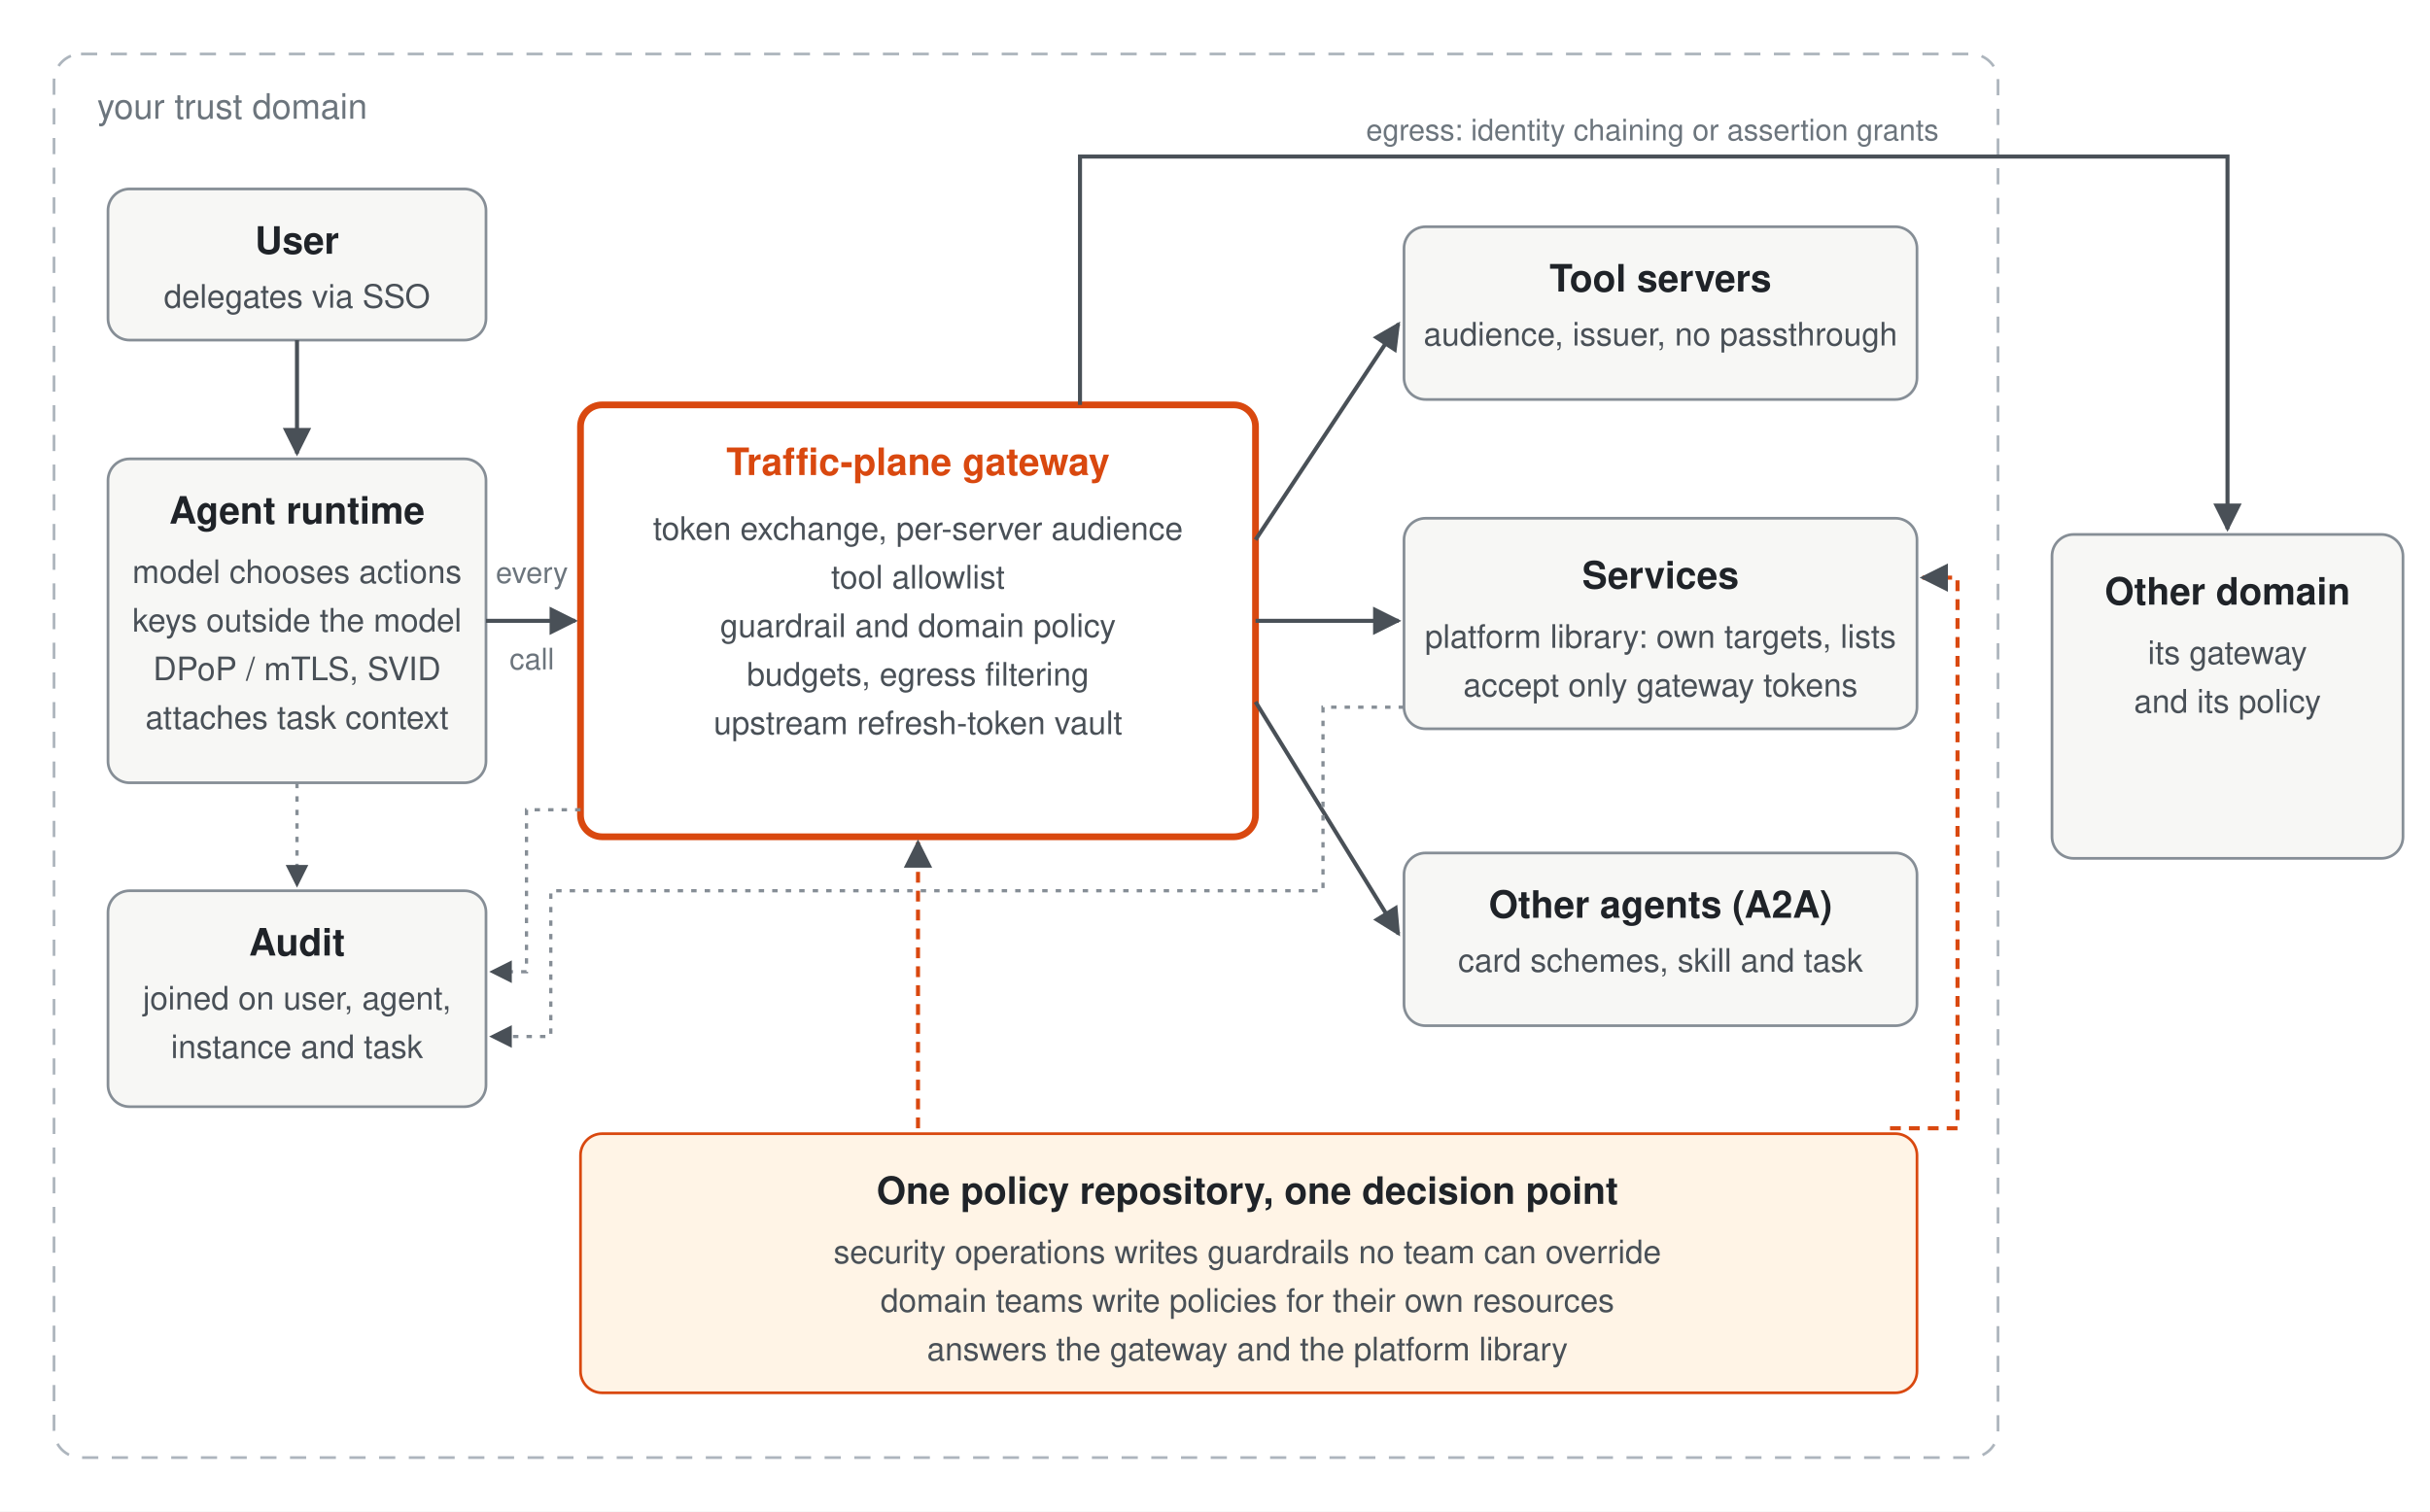
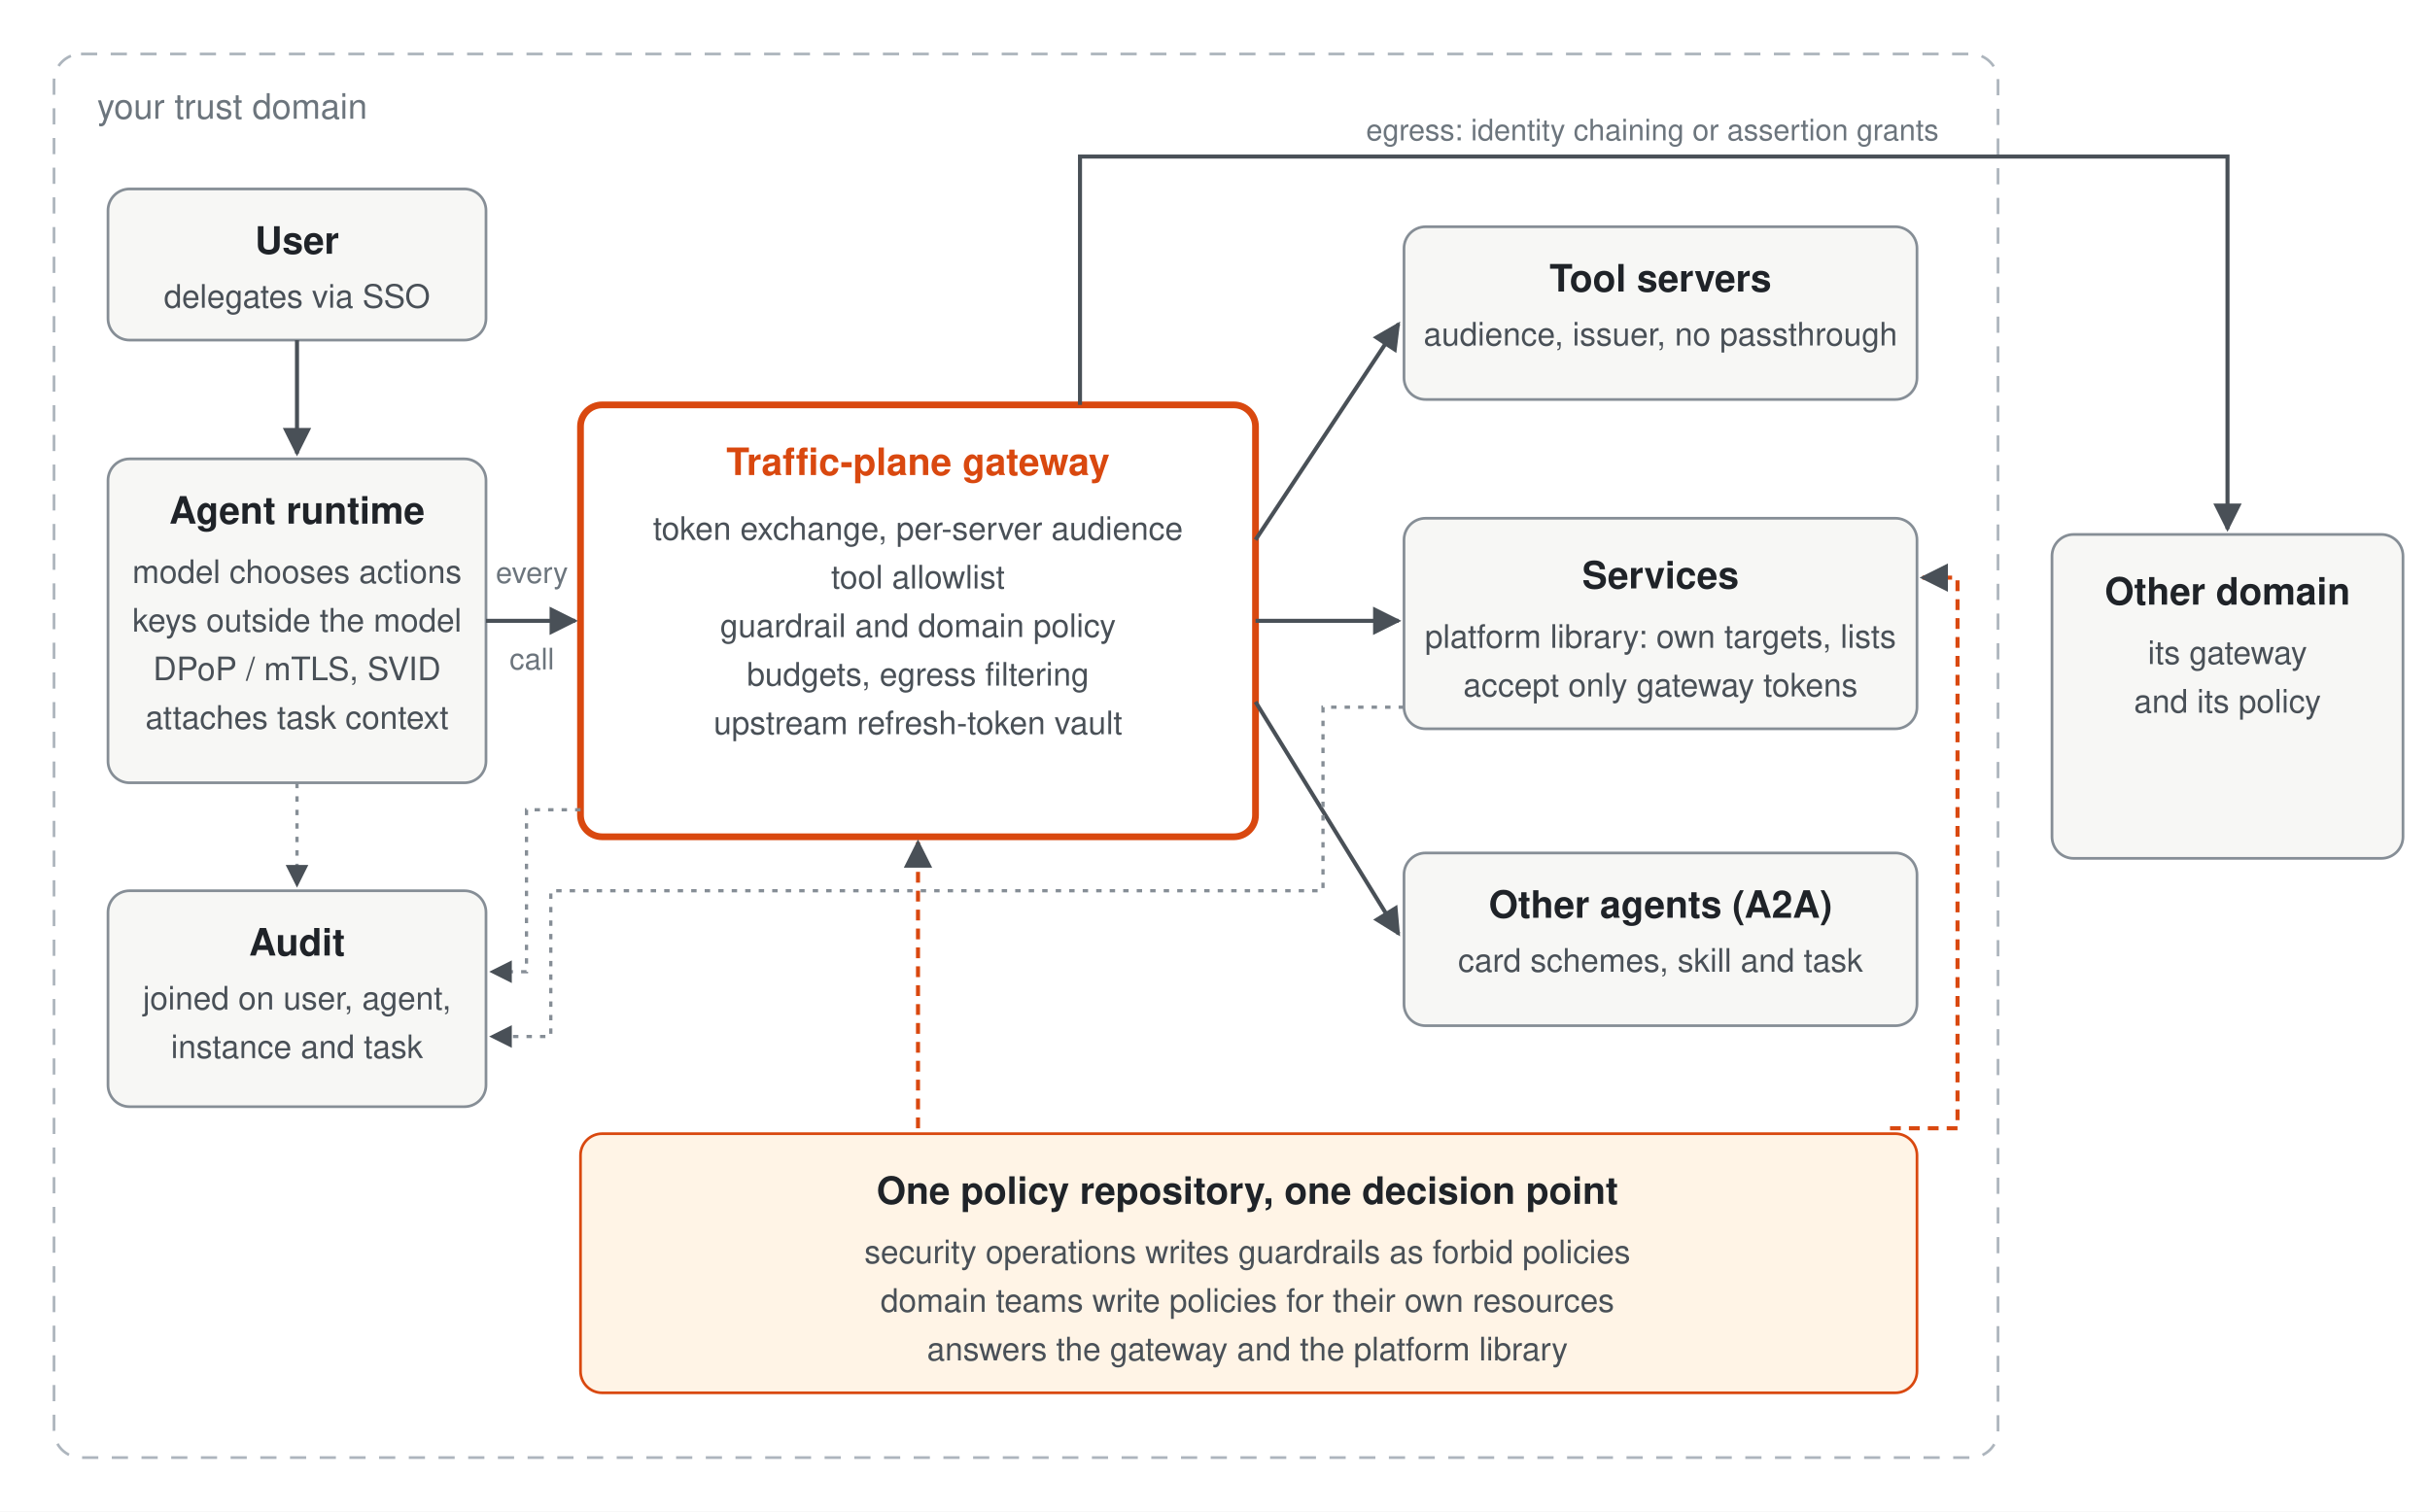
<svg xmlns="http://www.w3.org/2000/svg" viewBox="0 0 900 560" role="img" aria-label="Enforcement architecture: runtime, traffic-plane gateway, tool servers, services and agents evaluating one policy engine">
  <rect width="900" height="560" fill="#ffffff" />
  <defs>
    <marker id="a" viewBox="0 0 10 10" refX="9" refY="5" markerWidth="7" markerHeight="7" orient="auto">
      <path d="M0,0 L10,5 L0,10 z" fill="#495057" />
    </marker>
  </defs>
  <g font-family="-apple-system, Segoe UI, Helvetica, Arial, sans-serif" font-size="14" fill="#1f2328">
    <rect x="20" y="20" width="720" height="520" rx="10" fill="none" stroke="#adb5bd" stroke-dasharray="6 5" />
    <text x="36" y="44" font-size="13" fill="#6c757d">your trust domain</text>
    <rect x="40" y="70" width="140" height="56" rx="8" fill="#f7f7f5" stroke="#868e96" />
    <text x="110" y="94" text-anchor="middle" font-weight="700">User</text>
    <text x="110" y="114" text-anchor="middle" font-size="12" fill="#495057">delegates via SSO</text>
    <rect x="40" y="170" width="140" height="120" rx="8" fill="#f7f7f5" stroke="#868e96" />
    <text x="110" y="194" text-anchor="middle" font-weight="700">Agent runtime</text>
    <text x="110" y="216" text-anchor="middle" font-size="12" fill="#495057">model chooses actions</text>
    <text x="110" y="234" text-anchor="middle" font-size="12" fill="#495057">keys outside the model</text>
    <text x="110" y="252" text-anchor="middle" font-size="12" fill="#495057">DPoP / mTLS, SVID</text>
    <text x="110" y="270" text-anchor="middle" font-size="12" fill="#495057">attaches task context</text>
    <line x1="110" y1="126" x2="110" y2="168" stroke="#495057" stroke-width="1.5" marker-end="url(#a)" />
    <rect x="215" y="150" width="250" height="160" rx="8" fill="#ffffff" stroke="#d9480f" stroke-width="2.5" />
    <text x="340" y="176" text-anchor="middle" font-weight="700" fill="#d9480f">Traffic-plane gateway</text>
    <text x="340" y="200" text-anchor="middle" font-size="12" fill="#495057">token exchange, per-server audience</text>
    <text x="340" y="218" text-anchor="middle" font-size="12" fill="#495057">tool allowlist</text>
    <text x="340" y="236" text-anchor="middle" font-size="12" fill="#495057">guardrail and domain policy</text>
    <text x="340" y="254" text-anchor="middle" font-size="12" fill="#495057">budgets, egress filtering</text>
    <text x="340" y="272" text-anchor="middle" font-size="12" fill="#495057">upstream refresh-token vault</text>
    <line x1="180" y1="230" x2="213" y2="230" stroke="#495057" stroke-width="1.5" marker-end="url(#a)" />
    <text x="197" y="216" text-anchor="middle" font-size="11" fill="#6c757d">every</text>
    <text x="197" y="248" text-anchor="middle" font-size="11" fill="#6c757d">call</text>
    <rect x="520" y="84" width="190" height="64" rx="8" fill="#f7f7f5" stroke="#868e96" />
    <text x="615" y="108" text-anchor="middle" font-weight="700">Tool servers</text>
    <text x="615" y="128" text-anchor="middle" font-size="12" fill="#495057">audience, issuer, no passthrough</text>
    <rect x="520" y="192" width="190" height="78" rx="8" fill="#f7f7f5" stroke="#868e96" />
    <text x="615" y="218" text-anchor="middle" font-weight="700">Services</text>
    <text x="615" y="240" text-anchor="middle" font-size="12" fill="#495057">platform library: own targets, lists</text>
    <text x="615" y="258" text-anchor="middle" font-size="12" fill="#495057">accept only gateway tokens</text>
    <rect x="520" y="316" width="190" height="64" rx="8" fill="#f7f7f5" stroke="#868e96" />
    <text x="615" y="340" text-anchor="middle" font-weight="700">Other agents (A2A)</text>
    <text x="615" y="360" text-anchor="middle" font-size="12" fill="#495057">card schemes, skill and task</text>
    <line x1="465" y1="200" x2="518" y2="120" stroke="#495057" stroke-width="1.5" marker-end="url(#a)" />
    <line x1="465" y1="230" x2="518" y2="230" stroke="#495057" stroke-width="1.5" marker-end="url(#a)" />
    <line x1="465" y1="260" x2="518" y2="346" stroke="#495057" stroke-width="1.5" marker-end="url(#a)" />
    <rect x="215" y="420" width="495" height="96" rx="8" fill="#fff4e6" stroke="#d9480f" />
    <text x="462" y="446" text-anchor="middle" font-weight="700">One policy repository, one decision point</text>
-     <text x="462" y="468" text-anchor="middle" font-size="12" fill="#495057">security operations writes guardrails no team can override</text>
+     <text x="462" y="468" text-anchor="middle" font-size="12" fill="#495057">security operations writes guardrails as forbid policies</text>
    <text x="462" y="486" text-anchor="middle" font-size="12" fill="#495057">domain teams write policies for their own resources</text>
    <text x="462" y="504" text-anchor="middle" font-size="12" fill="#495057">answers the gateway and the platform library</text>
    <line x1="340" y1="418" x2="340" y2="312" stroke="#d9480f" stroke-width="1.5" stroke-dasharray="4 3" marker-end="url(#a)" />
    <path d="M700,418 L725,418 L725,214 L712,214" fill="none" stroke="#d9480f" stroke-width="1.5" stroke-dasharray="4 3" marker-end="url(#a)" />
    <line x1="110" y1="290" x2="110" y2="328" stroke="#868e96" stroke-width="1.2" stroke-dasharray="2 3" marker-end="url(#a)" />
    <path d="M215,300 L195,300 L195,360 L182,360" fill="none" stroke="#868e96" stroke-width="1.2" stroke-dasharray="2 3" marker-end="url(#a)" />
    <path d="M520,262 L490,262 L490,330 L204,330 L204,384 L182,384" fill="none" stroke="#868e96" stroke-width="1.2" stroke-dasharray="2 3" marker-end="url(#a)" />
    <rect x="40" y="330" width="140" height="80" rx="8" fill="#f7f7f5" stroke="#868e96" />
    <text x="110" y="354" text-anchor="middle" font-weight="700">Audit</text>
    <text x="110" y="374" text-anchor="middle" font-size="12" fill="#495057">joined on user, agent,</text>
    <text x="110" y="392" text-anchor="middle" font-size="12" fill="#495057">instance and task</text>
    <path d="M400,150 L400,58 L825,58 L825,196" fill="none" stroke="#495057" stroke-width="1.5" marker-end="url(#a)" />
    <text x="612" y="52" text-anchor="middle" font-size="11" fill="#6c757d">egress: identity chaining or assertion grants</text>
    <rect x="760" y="198" width="130" height="120" rx="8" fill="#f7f7f5" stroke="#868e96" />
    <text x="825" y="224" text-anchor="middle" font-weight="700">Other domain</text>
    <text x="825" y="246" text-anchor="middle" font-size="12" fill="#495057">its gateway</text>
    <text x="825" y="264" text-anchor="middle" font-size="12" fill="#495057">and its policy</text>
  </g>
</svg>
